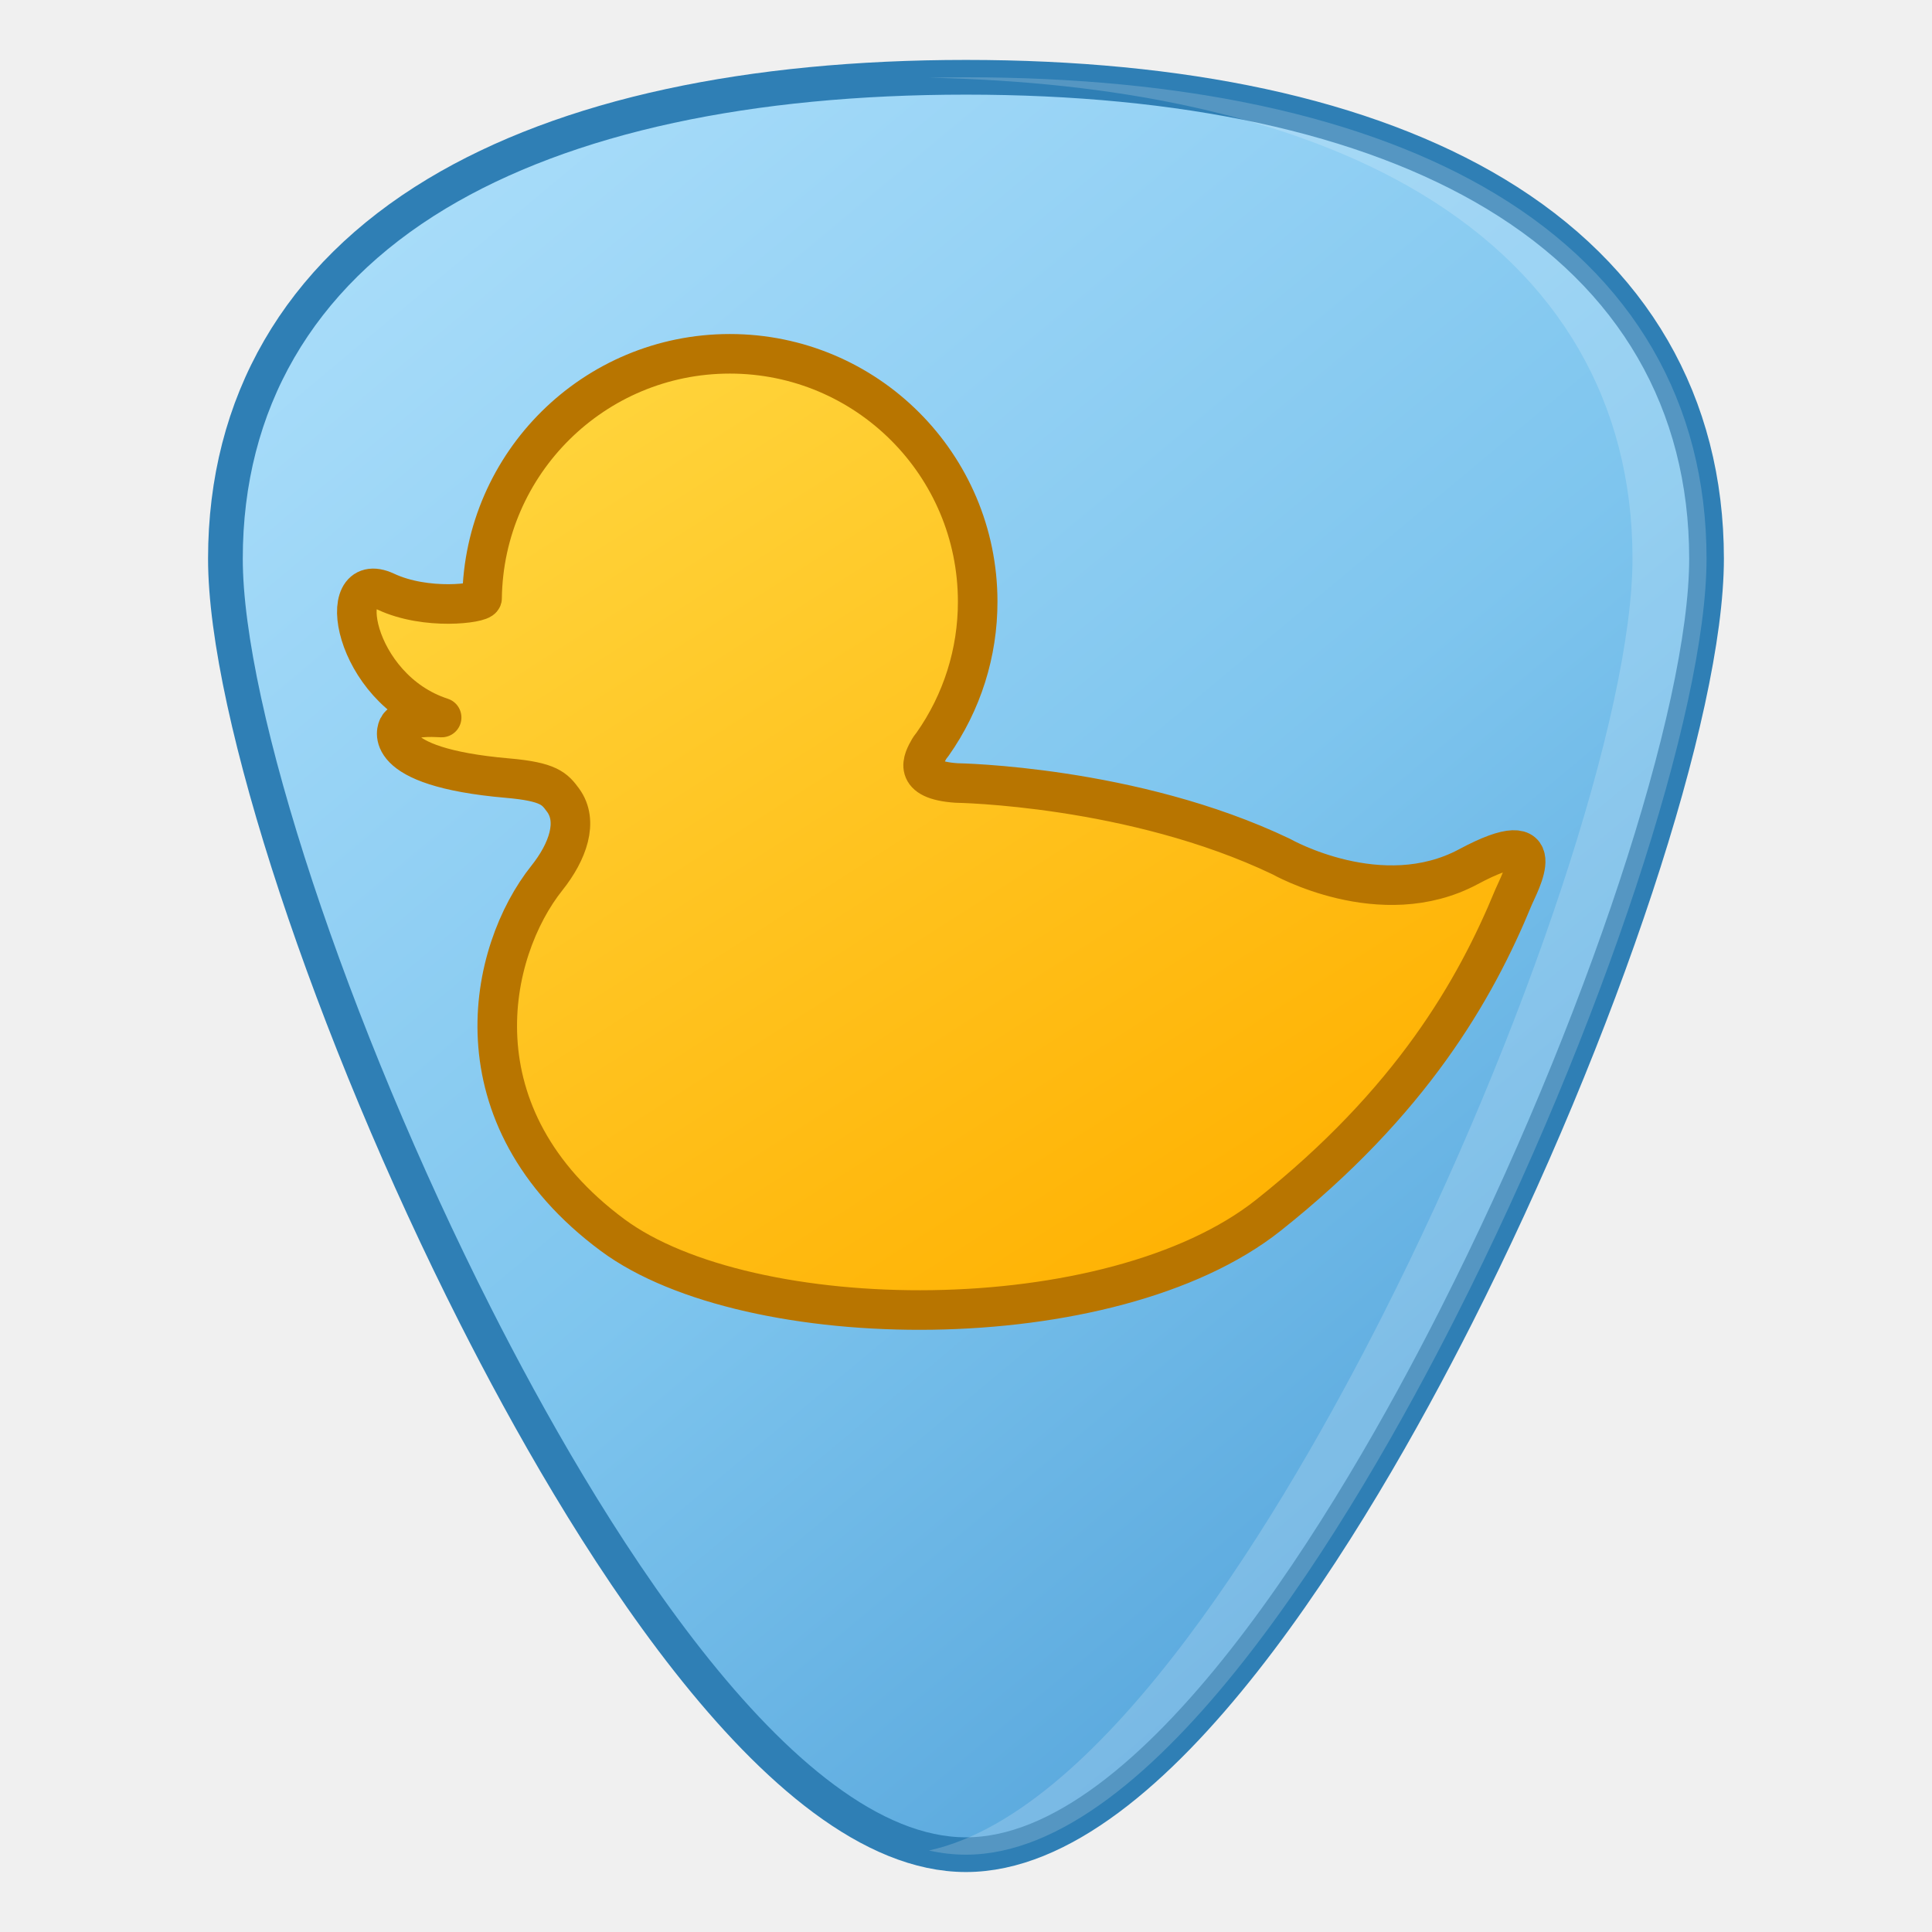
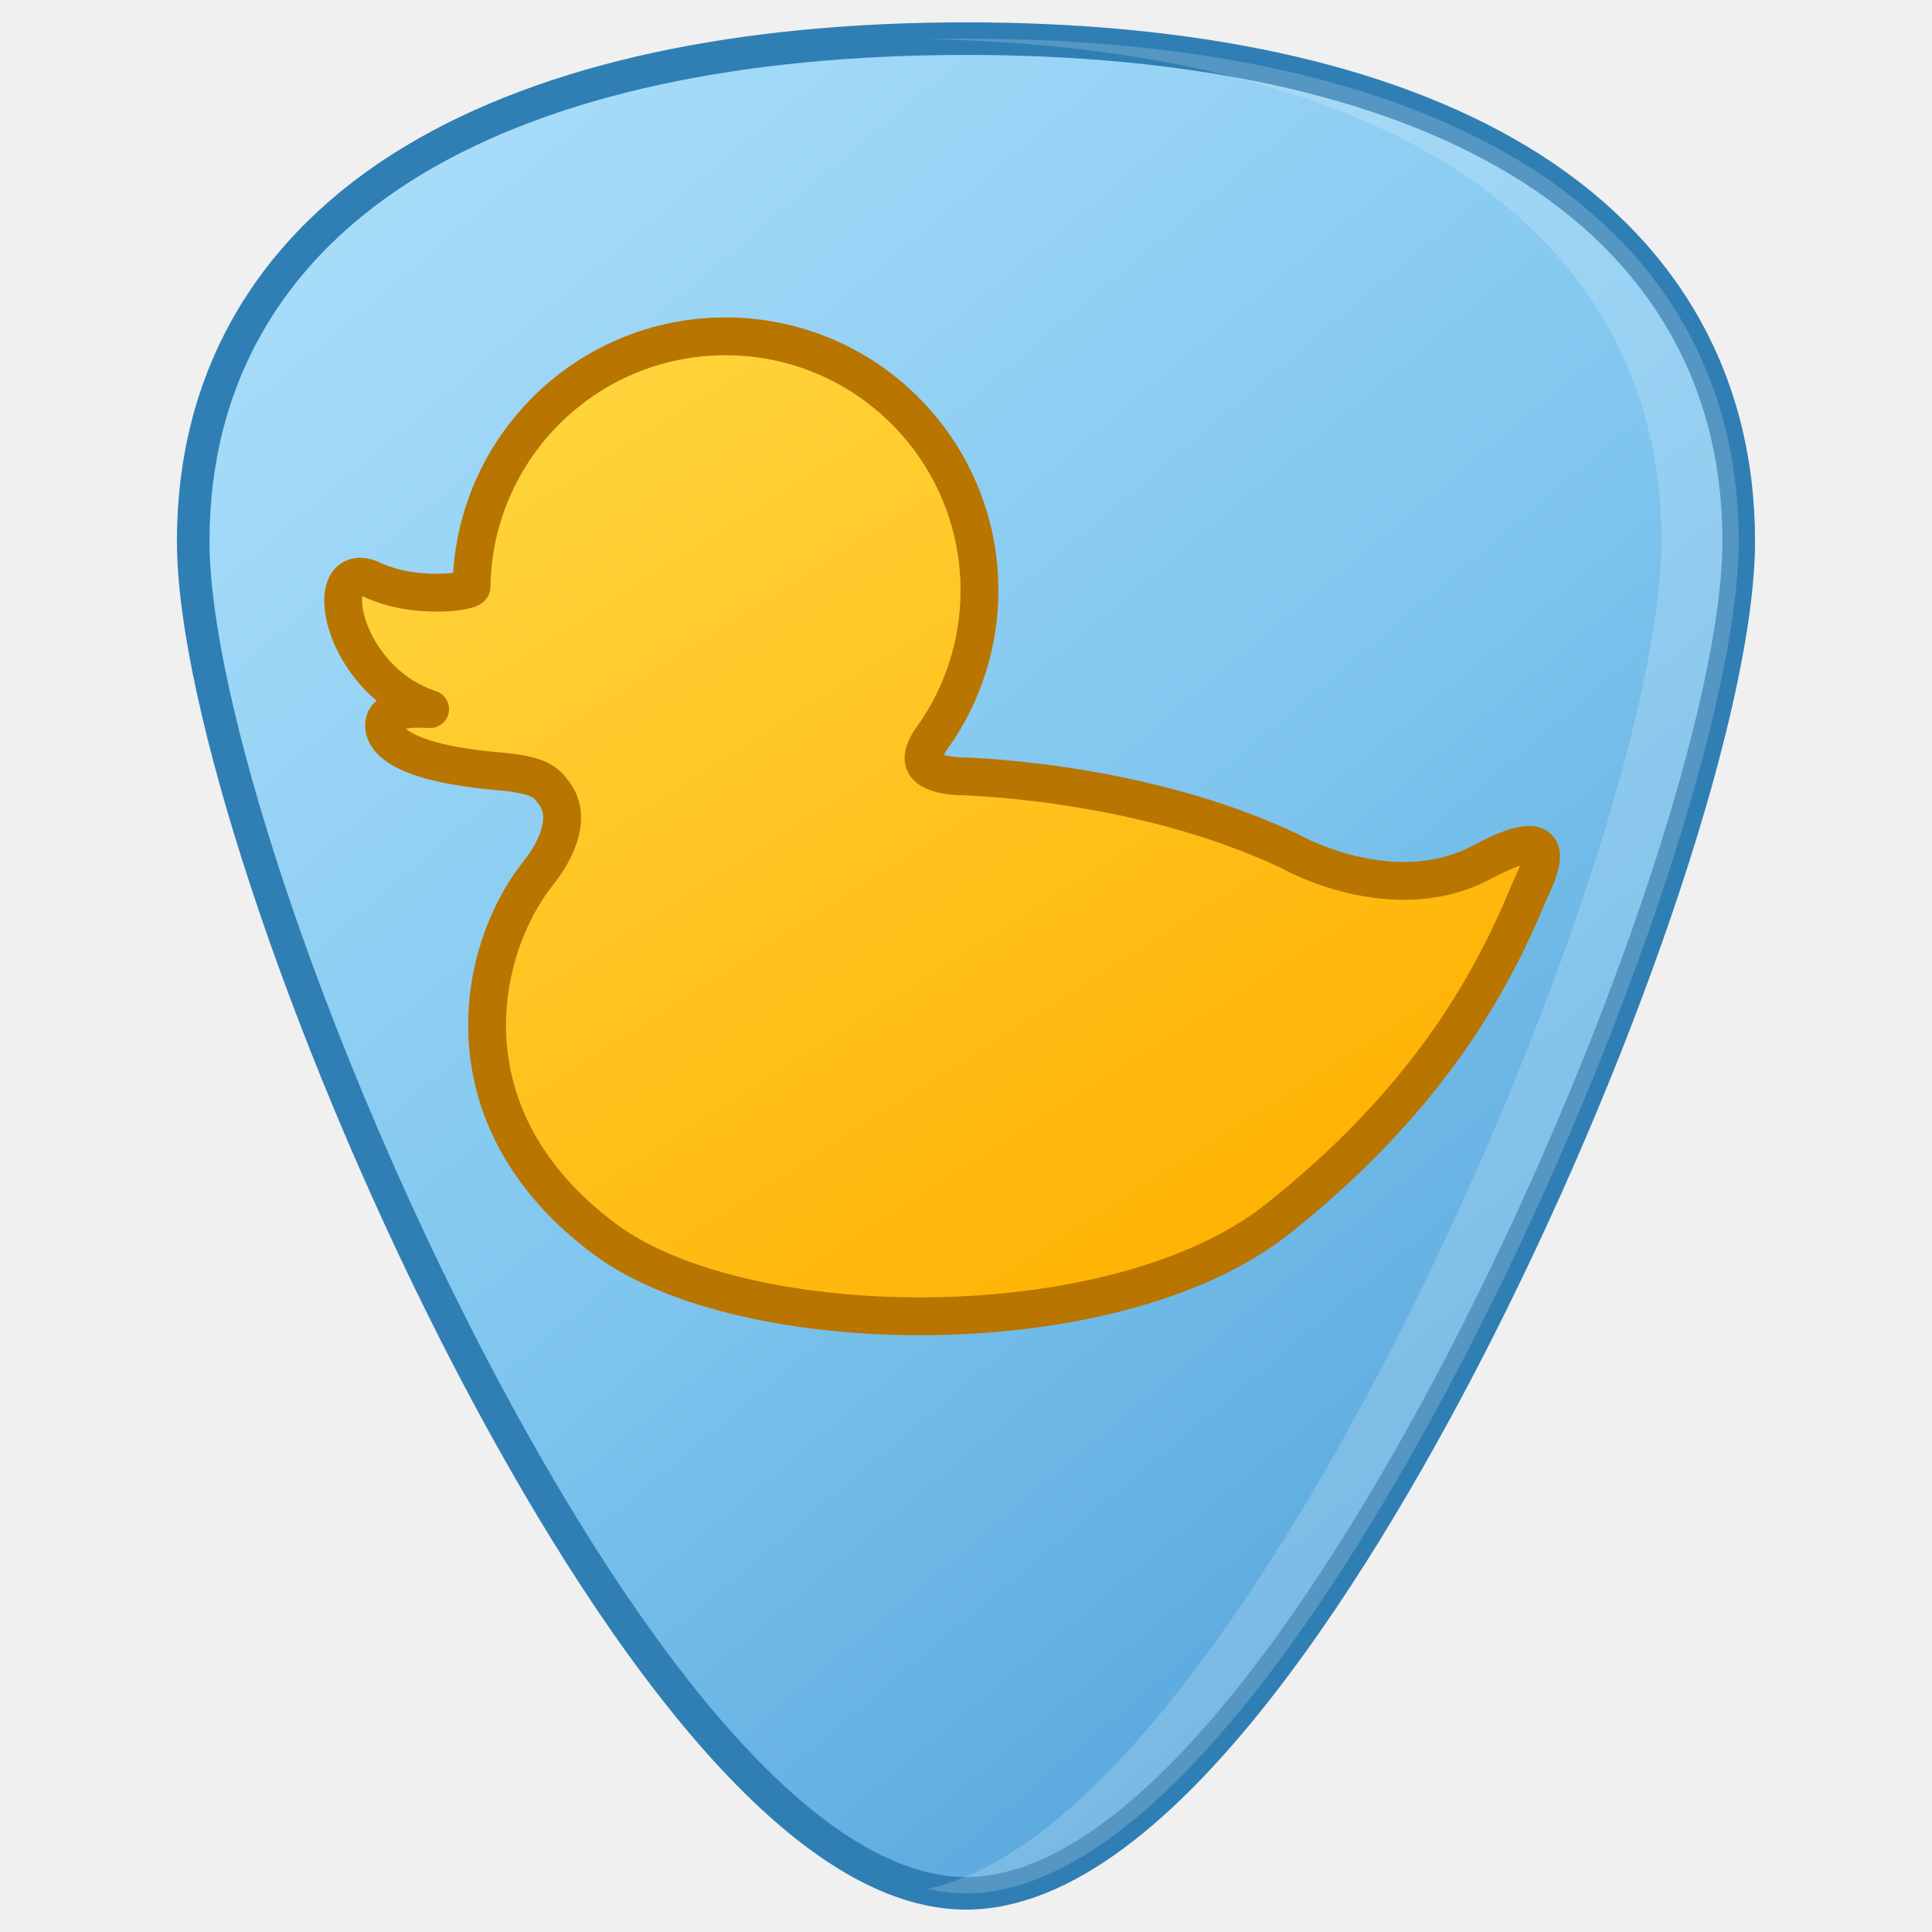
<svg xmlns="http://www.w3.org/2000/svg" viewBox="0 0 512 512" role="img" aria-labelledby="t">
  <defs>
    <linearGradient id="pickFill" x1="0.18" y1="0.02" x2="0.84" y2="0.98" gradientUnits="objectBoundingBox">
      <stop offset="0" stop-color="#A9DDFA" />
      <stop offset="0.52" stop-color="#7EC5EE" />
      <stop offset="1" stop-color="#4E9FD8" />
    </linearGradient>
    <linearGradient id="duckFill" x1="0.12" y1="0.06" x2="0.82" y2="0.95" gradientUnits="objectBoundingBox">
      <stop offset="0" stop-color="#FFD53D" />
      <stop offset="1" stop-color="#FFB000" />
    </linearGradient>
  </defs>
-   <g transform="translate(20.48 20.48) scale(0.92)">
-     <path d="M408.428,33.53c-18.547-11.155-41.156-19.655-67.217-25.28c-25.328-5.469-54-8.25-85.217-8.25  c-31.218,0-59.889,2.781-85.217,8.25c-26.062,5.625-48.67,14.125-67.217,25.28C63.718,57.499,42.671,93.857,42.671,138.669  c0,43.968,30.312,135.716,72.076,218.151c29.359,57.951,86.764,155.168,141.247,155.168c54.482,0,111.887-97.217,141.246-155.168  c41.766-82.436,72.076-174.184,72.076-218.151C469.316,93.857,448.27,57.499,408.428,33.53z" fill="url(#pickFill)" stroke="#2F7FB5" stroke-width="10" stroke-linejoin="round" />
+   <g transform="translate(10.24 10.24) scale(0.96)">
+     <path d="M408.428,33.53c-18.547-11.155-41.156-19.655-67.217-25.28c-25.328-5.469-54-8.25-85.217-8.25  c-31.218,0-59.889,2.781-85.217,8.25c-26.062,5.625-48.67,14.125-67.217,25.28C63.718,57.499,42.671,93.857,42.671,138.669  c0,43.968,30.312,135.716,72.076,218.151c29.359,57.951,86.764,155.168,141.247,155.168c54.482,0,111.887-97.217,141.246-155.168  c41.766-82.436,72.076-174.184,72.076-218.151C469.316,93.857,448.27,57.499,408.428,33.53z" fill="url(#pickFill)" stroke="#2F7FB5" stroke-width="9" stroke-linejoin="round" />
    <path d="M408.428,33.53c-18.547-11.155-41.156-19.655-67.217-25.28  c-25.328-5.469-54-8.25-85.217-8.25c-3.594,0-7.141,0.047-10.671,0.125c27.109,0.562,52.138,3.281,74.56,8.125  c26.047,5.625,48.67,14.125,67.201,25.28c39.844,23.969,60.904,60.327,60.904,105.139c0,43.968-30.311,135.716-72.076,218.151  c-27.451,54.186-79.42,142.684-130.589,153.965c3.562,0.797,7.125,1.203,10.671,1.203c54.482,0,111.887-97.217,141.246-155.168  c41.766-82.436,72.076-174.184,72.076-218.151C469.316,93.857,448.27,57.499,408.428,33.53z" fill="#FFFFFF" opacity="0.18" />
-     <g transform="translate(-33.47 -26.54) scale(1.12) translate(77.687 40.731) scale(0.339182)">
-       <path d="M913.88 548.4c-66.14 35.43-141.83-7.68-141.83-7.68-112.76-53.91-246.31-55.82-246.31-55.82-34.09-2.34-25.47-17.51-20.69-25.88 0.73-1.27 1.74-2.36 2.59-3.56a187.06 187.06 0 0 0 34.17-108.08c0-103.78-84.13-187.92-187.92-187.92C251 159.47 167.37 242.24 166 344.87c-1 3.81-42.28 9.32-73-5.06-40-18.71-25.08 73.65 42.35 95.45l-2.31-0.1c-28.06-1.52-30.8 7.68-30.8 7.68s-16.14 29.75 83.13 38.37c31.39 2.72 35.71 8.11 42 16.64 11.92 16.14 3.57 39.25-12.15 59-44.53 55.77-71.84 180.68 49.78 270.85 103.12 76.47 377.65 79.95 497.37-15.13 108-85.76 156.72-170.47 185.79-241.14 3.9-9.54 31.84-58.43-34.28-23.03z" fill="url(#duckFill)" stroke="#B87500" stroke-width="30" stroke-linejoin="round" />
+     <g transform="translate(-27.89 -22.12) scale(1.1) translate(77.687 40.731) scale(0.339182)">
+       <path d="M913.88 548.4c-66.14 35.43-141.83-7.68-141.83-7.68-112.76-53.91-246.31-55.82-246.31-55.82-34.09-2.34-25.47-17.51-20.69-25.88 0.73-1.27 1.74-2.36 2.59-3.56a187.06 187.06 0 0 0 34.17-108.08c0-103.78-84.13-187.92-187.92-187.92C251 159.47 167.37 242.24 166 344.87c-1 3.81-42.28 9.32-73-5.06-40-18.71-25.08 73.65 42.35 95.45l-2.31-0.1c-28.06-1.52-30.8 7.68-30.8 7.68s-16.14 29.75 83.13 38.37c31.39 2.72 35.71 8.11 42 16.64 11.92 16.14 3.57 39.25-12.15 59-44.53 55.77-71.84 180.68 49.78 270.85 103.12 76.47 377.65 79.95 497.37-15.13 108-85.76 156.72-170.47 185.79-241.14 3.9-9.54 31.84-58.43-34.28-23.03z" fill="url(#duckFill)" stroke="#B87500" stroke-width="28" stroke-linejoin="round" />
    </g>
  </g>
</svg>
